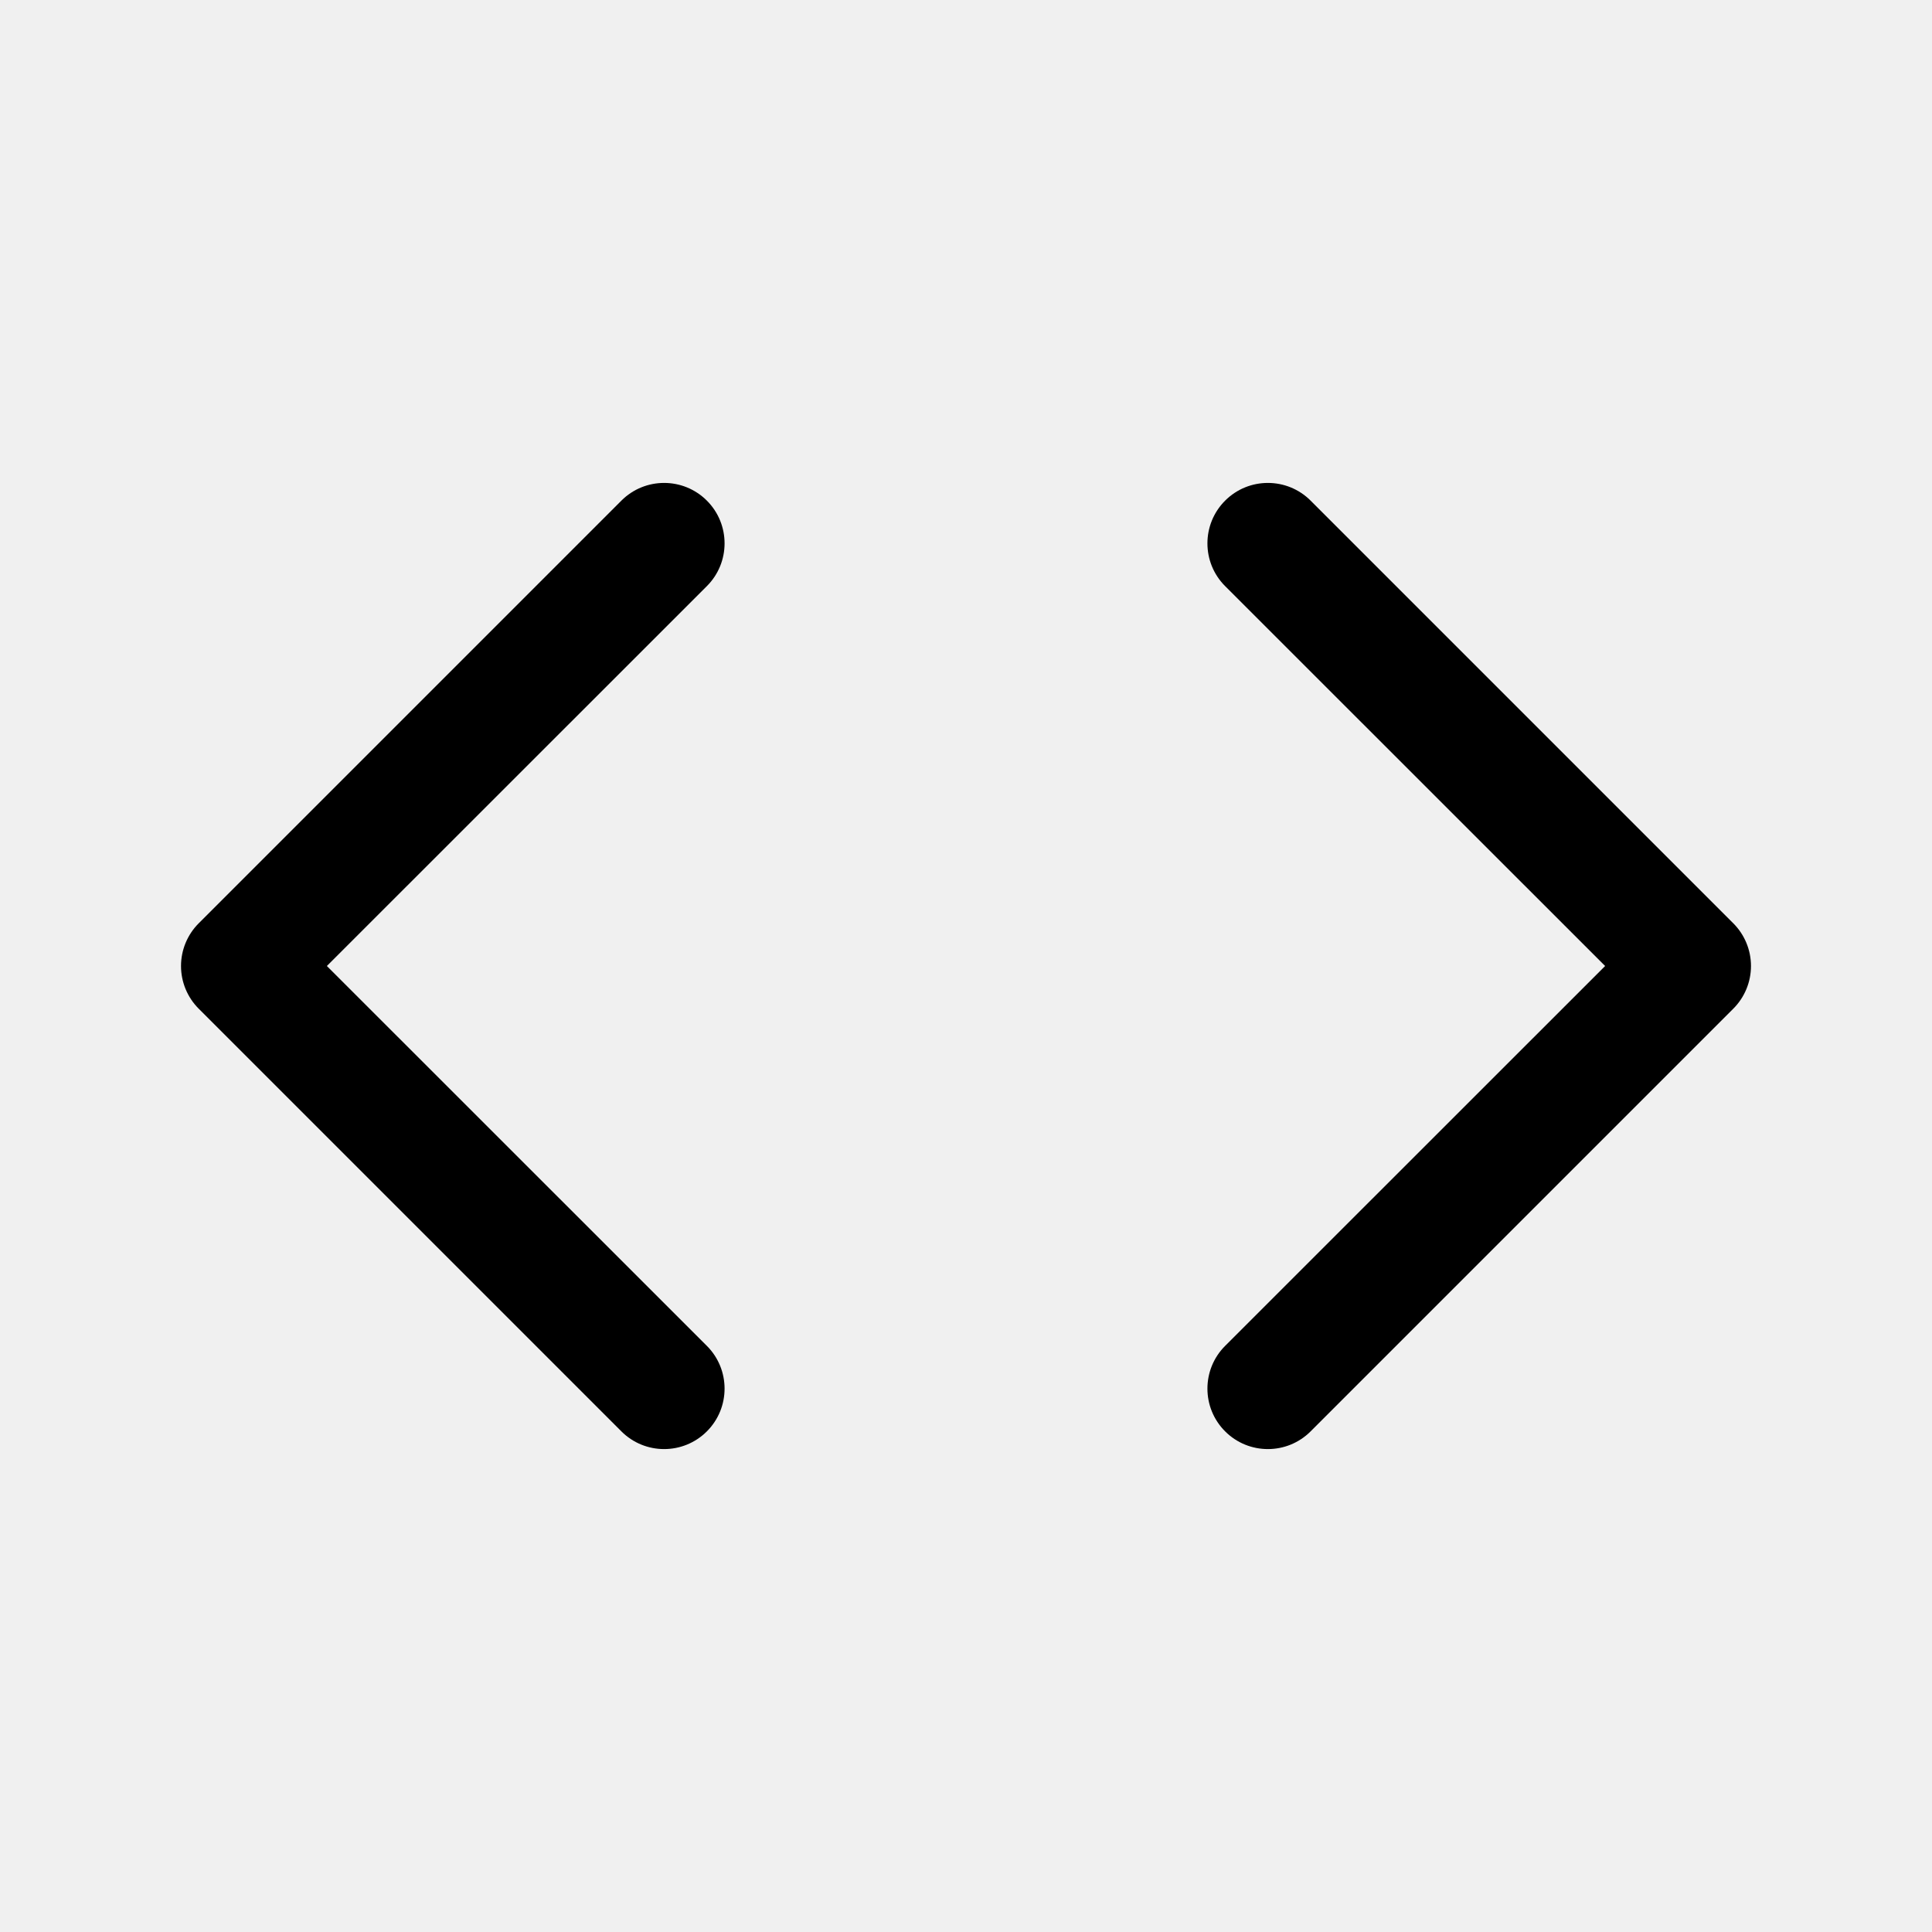
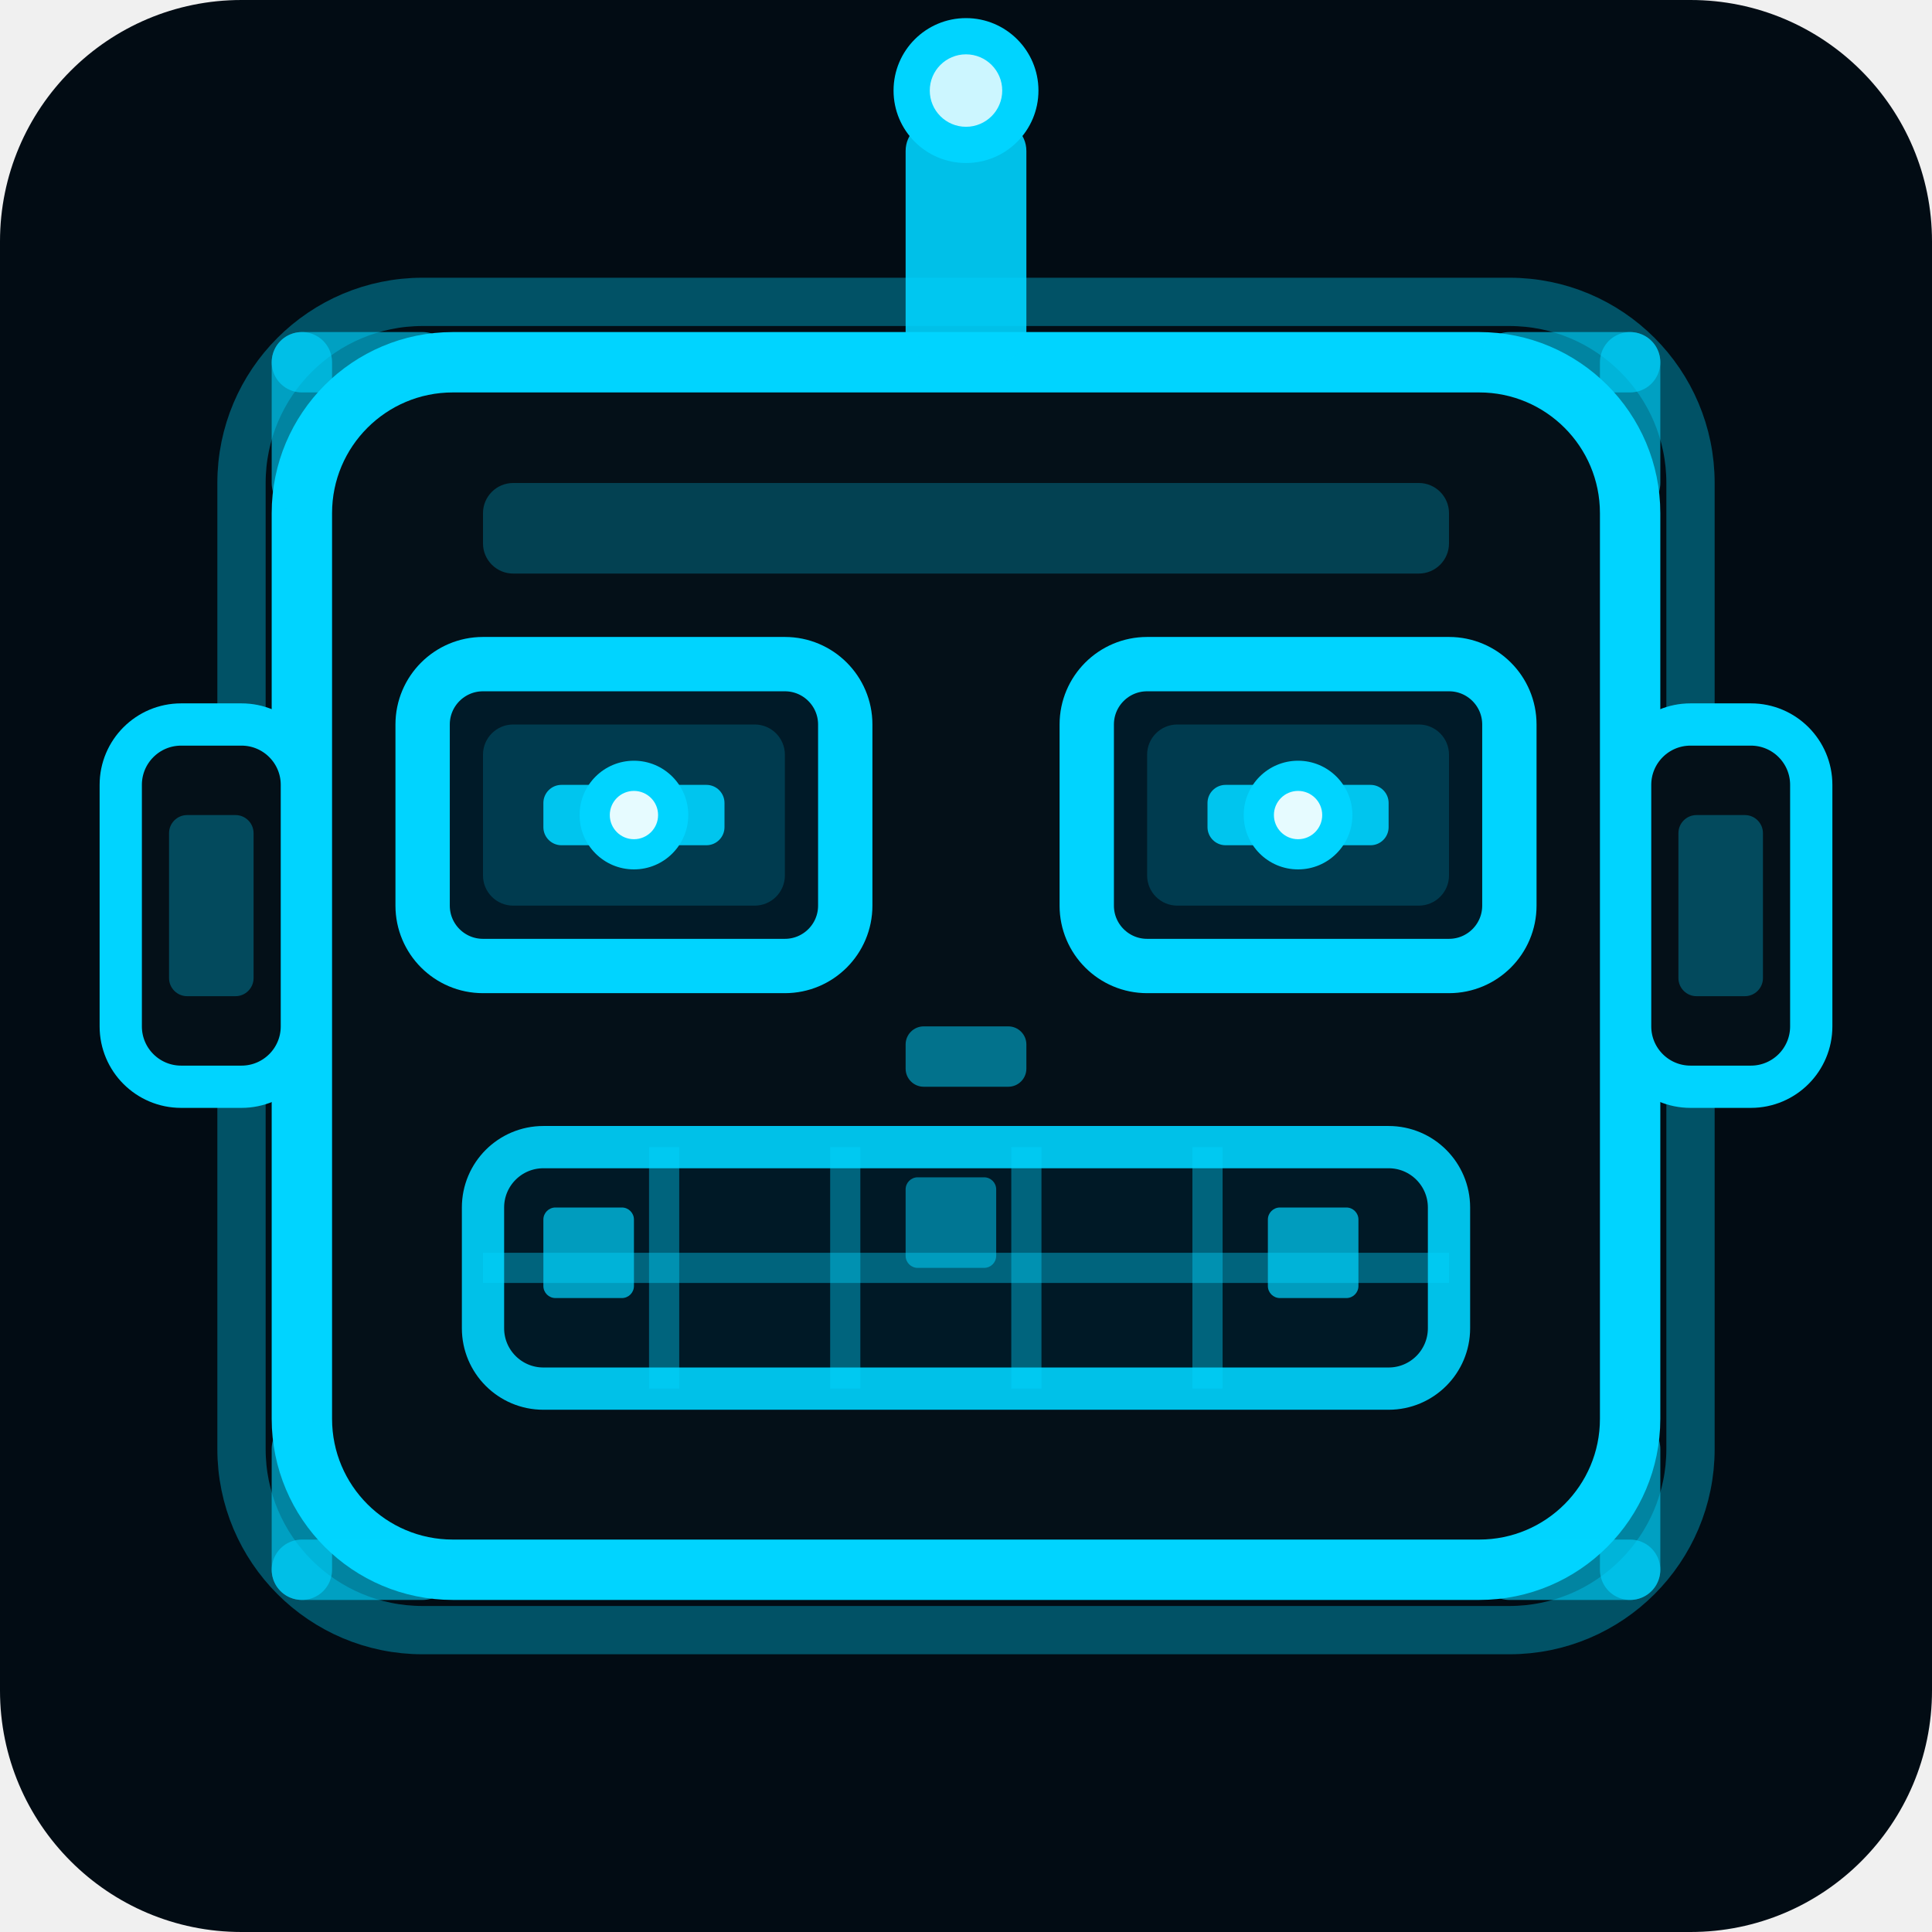
- <svg xmlns="http://www.w3.org/2000/svg" width="16" height="16" fill="currentColor" class="bi bi-code" viewBox="0 0 16 16">
-   <path d="M5.854 4.854a.5.5 0 1 0-.708-.708l-3.5 3.5a.5.5 0 0 0 0 .708l3.5 3.5a.5.5 0 0 0 .708-.708L2.707 8zm4.292 0a.5.5 0 0 1 .708-.708l3.5 3.5a.5.5 0 0 1 0 .708l-3.5 3.5a.5.5 0 0 1-.708-.708L13.293 8z" />
+ <svg xmlns="http://www.w3.org/2000/svg" viewBox="0 0 32 32" width="32" height="32">
+   <rect width="32" height="32" rx="4" fill="#020c14" />
+   <rect x="4" y="5" width="24" height="22" rx="3" fill="none" stroke="#00d4ff" stroke-width="0.8" opacity="0.35" />
+   <rect x="5" y="6" width="22" height="20" rx="2.5" fill="#041018" stroke="#00d4ff" stroke-width="1" />
+   <rect x="15" y="2" width="2" height="4" rx="0.5" fill="#00d4ff" opacity="0.9" />
+   <circle cx="16" cy="1.5" r="1.2" fill="#00d4ff" />
+   <circle cx="16" cy="1.5" r="0.6" fill="#ffffff" opacity="0.8" />
+   <rect x="8" y="8" width="16" height="1.5" rx="0.5" fill="#00d4ff" opacity="0.25" />
+   <rect x="7" y="11" width="7" height="5" rx="1" fill="#001a28" stroke="#00d4ff" stroke-width="0.9" />
+   <rect x="8" y="12" width="5" height="3" rx="0.5" fill="#00d4ff" opacity="0.18" />
+   <rect x="9" y="13" width="3" height="1" rx="0.3" fill="#00d4ff" opacity="0.9" />
+   <circle cx="10.5" cy="13.5" r="0.9" fill="#00d4ff" />
+   <circle cx="10.5" cy="13.5" r="0.4" fill="#ffffff" opacity="0.9" />
+   <rect x="18" y="11" width="7" height="5" rx="1" fill="#001a28" stroke="#00d4ff" stroke-width="0.9" />
+   <rect x="19" y="12" width="5" height="3" rx="0.5" fill="#00d4ff" opacity="0.18" />
+   <rect x="20" y="13" width="3" height="1" rx="0.3" fill="#00d4ff" opacity="0.9" />
+   <circle cx="21.5" cy="13.5" r="0.9" fill="#00d4ff" />
+   <circle cx="21.5" cy="13.5" r="0.4" fill="#ffffff" opacity="0.9" />
+   <rect x="15" y="17" width="2" height="1" rx="0.3" fill="#00d4ff" opacity="0.5" />
+   <rect x="8" y="19" width="16" height="4" rx="1" fill="#001a28" stroke="#00d4ff" stroke-width="0.7" opacity="0.9" />
+   <line x1="11" y1="19" x2="11" y2="23" stroke="#00d4ff" stroke-width="0.5" opacity="0.4" />
+   <line x1="14" y1="19" x2="14" y2="23" stroke="#00d4ff" stroke-width="0.5" opacity="0.4" />
+   <line x1="17" y1="19" x2="17" y2="23" stroke="#00d4ff" stroke-width="0.5" opacity="0.4" />
+   <line x1="20" y1="19" x2="20" y2="23" stroke="#00d4ff" stroke-width="0.5" opacity="0.4" />
+   <line x1="8" y1="21" x2="24" y2="21" stroke="#00d4ff" stroke-width="0.5" opacity="0.4" />
+   <rect x="9" y="20" width="1.5" height="1.5" rx="0.2" fill="#00d4ff" opacity="0.7" />
+   <rect x="15" y="19.5" width="1.5" height="1.5" rx="0.2" fill="#00d4ff" opacity="0.5" />
+   <rect x="21" y="20" width="1.5" height="1.5" rx="0.2" fill="#00d4ff" opacity="0.7" />
+   <rect x="2" y="12" width="3" height="6" rx="1" fill="#041018" stroke="#00d4ff" stroke-width="0.7" />
+   <rect x="2.8" y="13.5" width="1.4" height="3" rx="0.3" fill="#00d4ff" opacity="0.3" />
+   <rect x="27" y="12" width="3" height="6" rx="1" fill="#041018" stroke="#00d4ff" stroke-width="0.7" />
+   <rect x="27.8" y="13.5" width="1.4" height="3" rx="0.3" fill="#00d4ff" opacity="0.3" />
+   <path d="M5 6 L7 6" stroke="#00d4ff" stroke-width="1" stroke-linecap="round" opacity="0.6" />
+   <path d="M5 6 L5 8" stroke="#00d4ff" stroke-width="1" stroke-linecap="round" opacity="0.6" />
+   <path d="M27 6 L25 6" stroke="#00d4ff" stroke-width="1" stroke-linecap="round" opacity="0.6" />
+   <path d="M27 6 L27 8" stroke="#00d4ff" stroke-width="1" stroke-linecap="round" opacity="0.6" />
+   <path d="M5 26 L7 26" stroke="#00d4ff" stroke-width="1" stroke-linecap="round" opacity="0.6" />
+   <path d="M5 26 L5 24" stroke="#00d4ff" stroke-width="1" stroke-linecap="round" opacity="0.6" />
+   <path d="M27 26 L25 26" stroke="#00d4ff" stroke-width="1" stroke-linecap="round" opacity="0.6" />
+   <path d="M27 26 L27 24" stroke="#00d4ff" stroke-width="1" stroke-linecap="round" opacity="0.6" />
</svg>
